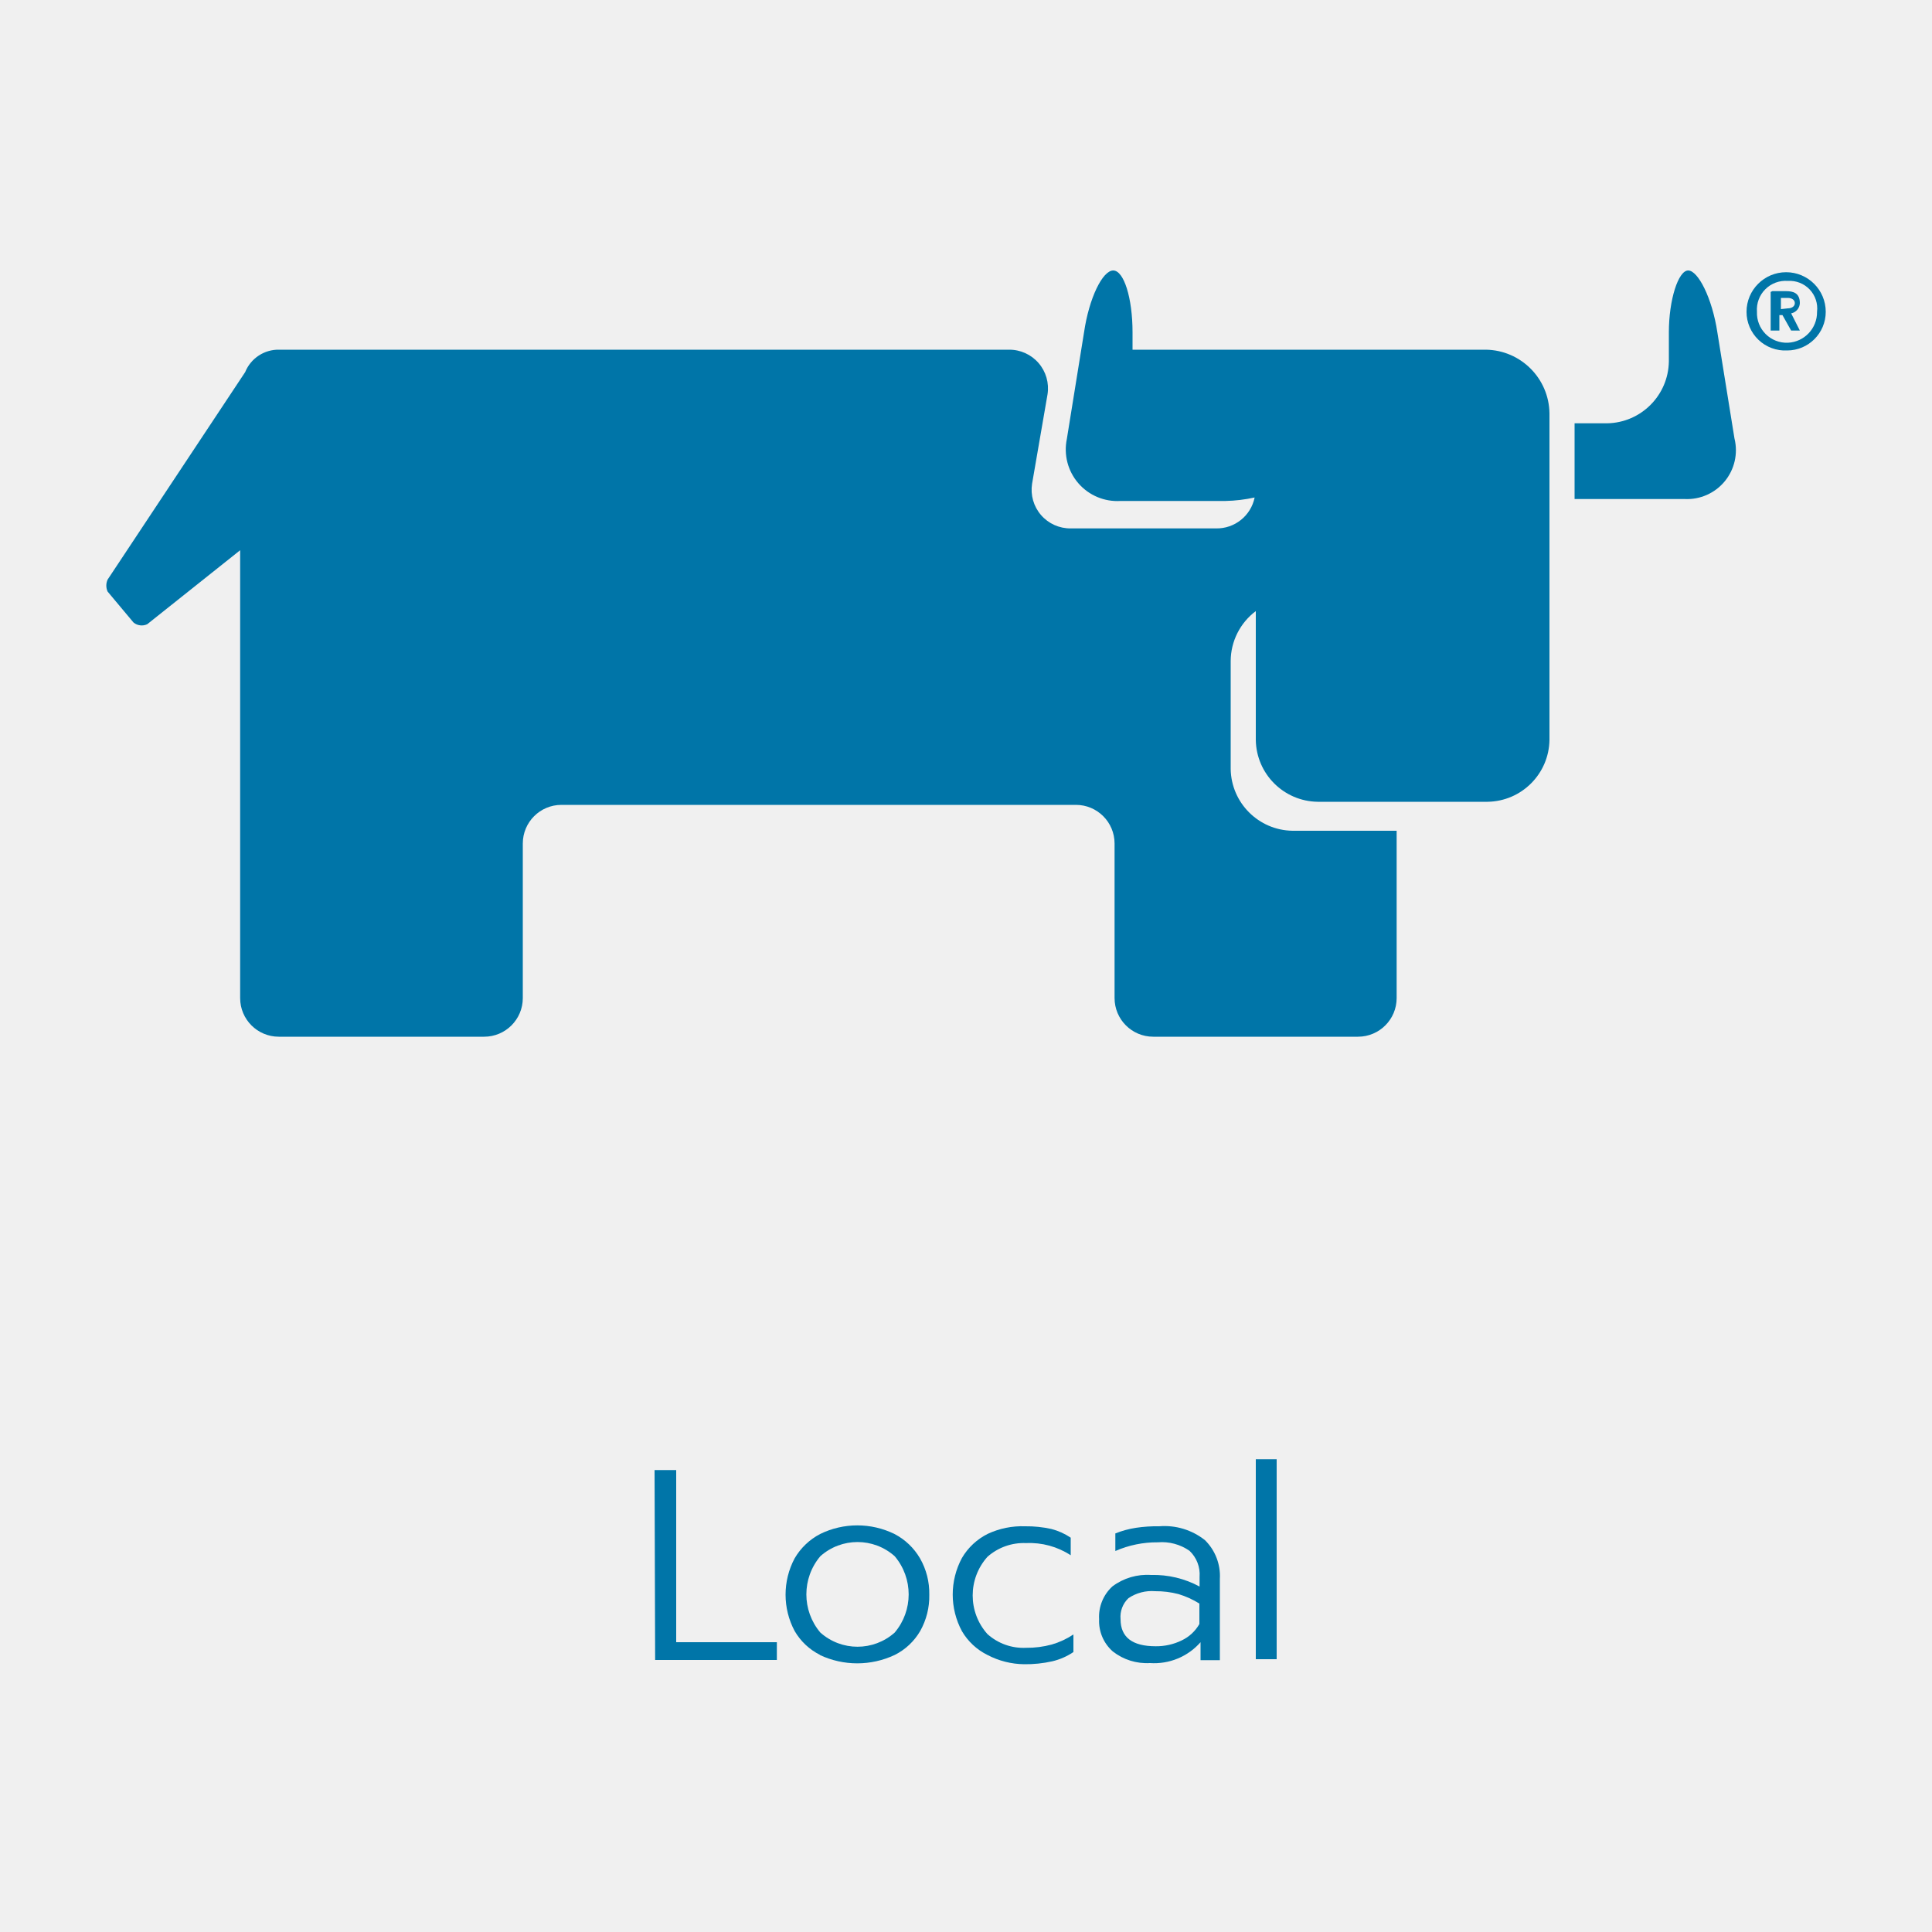
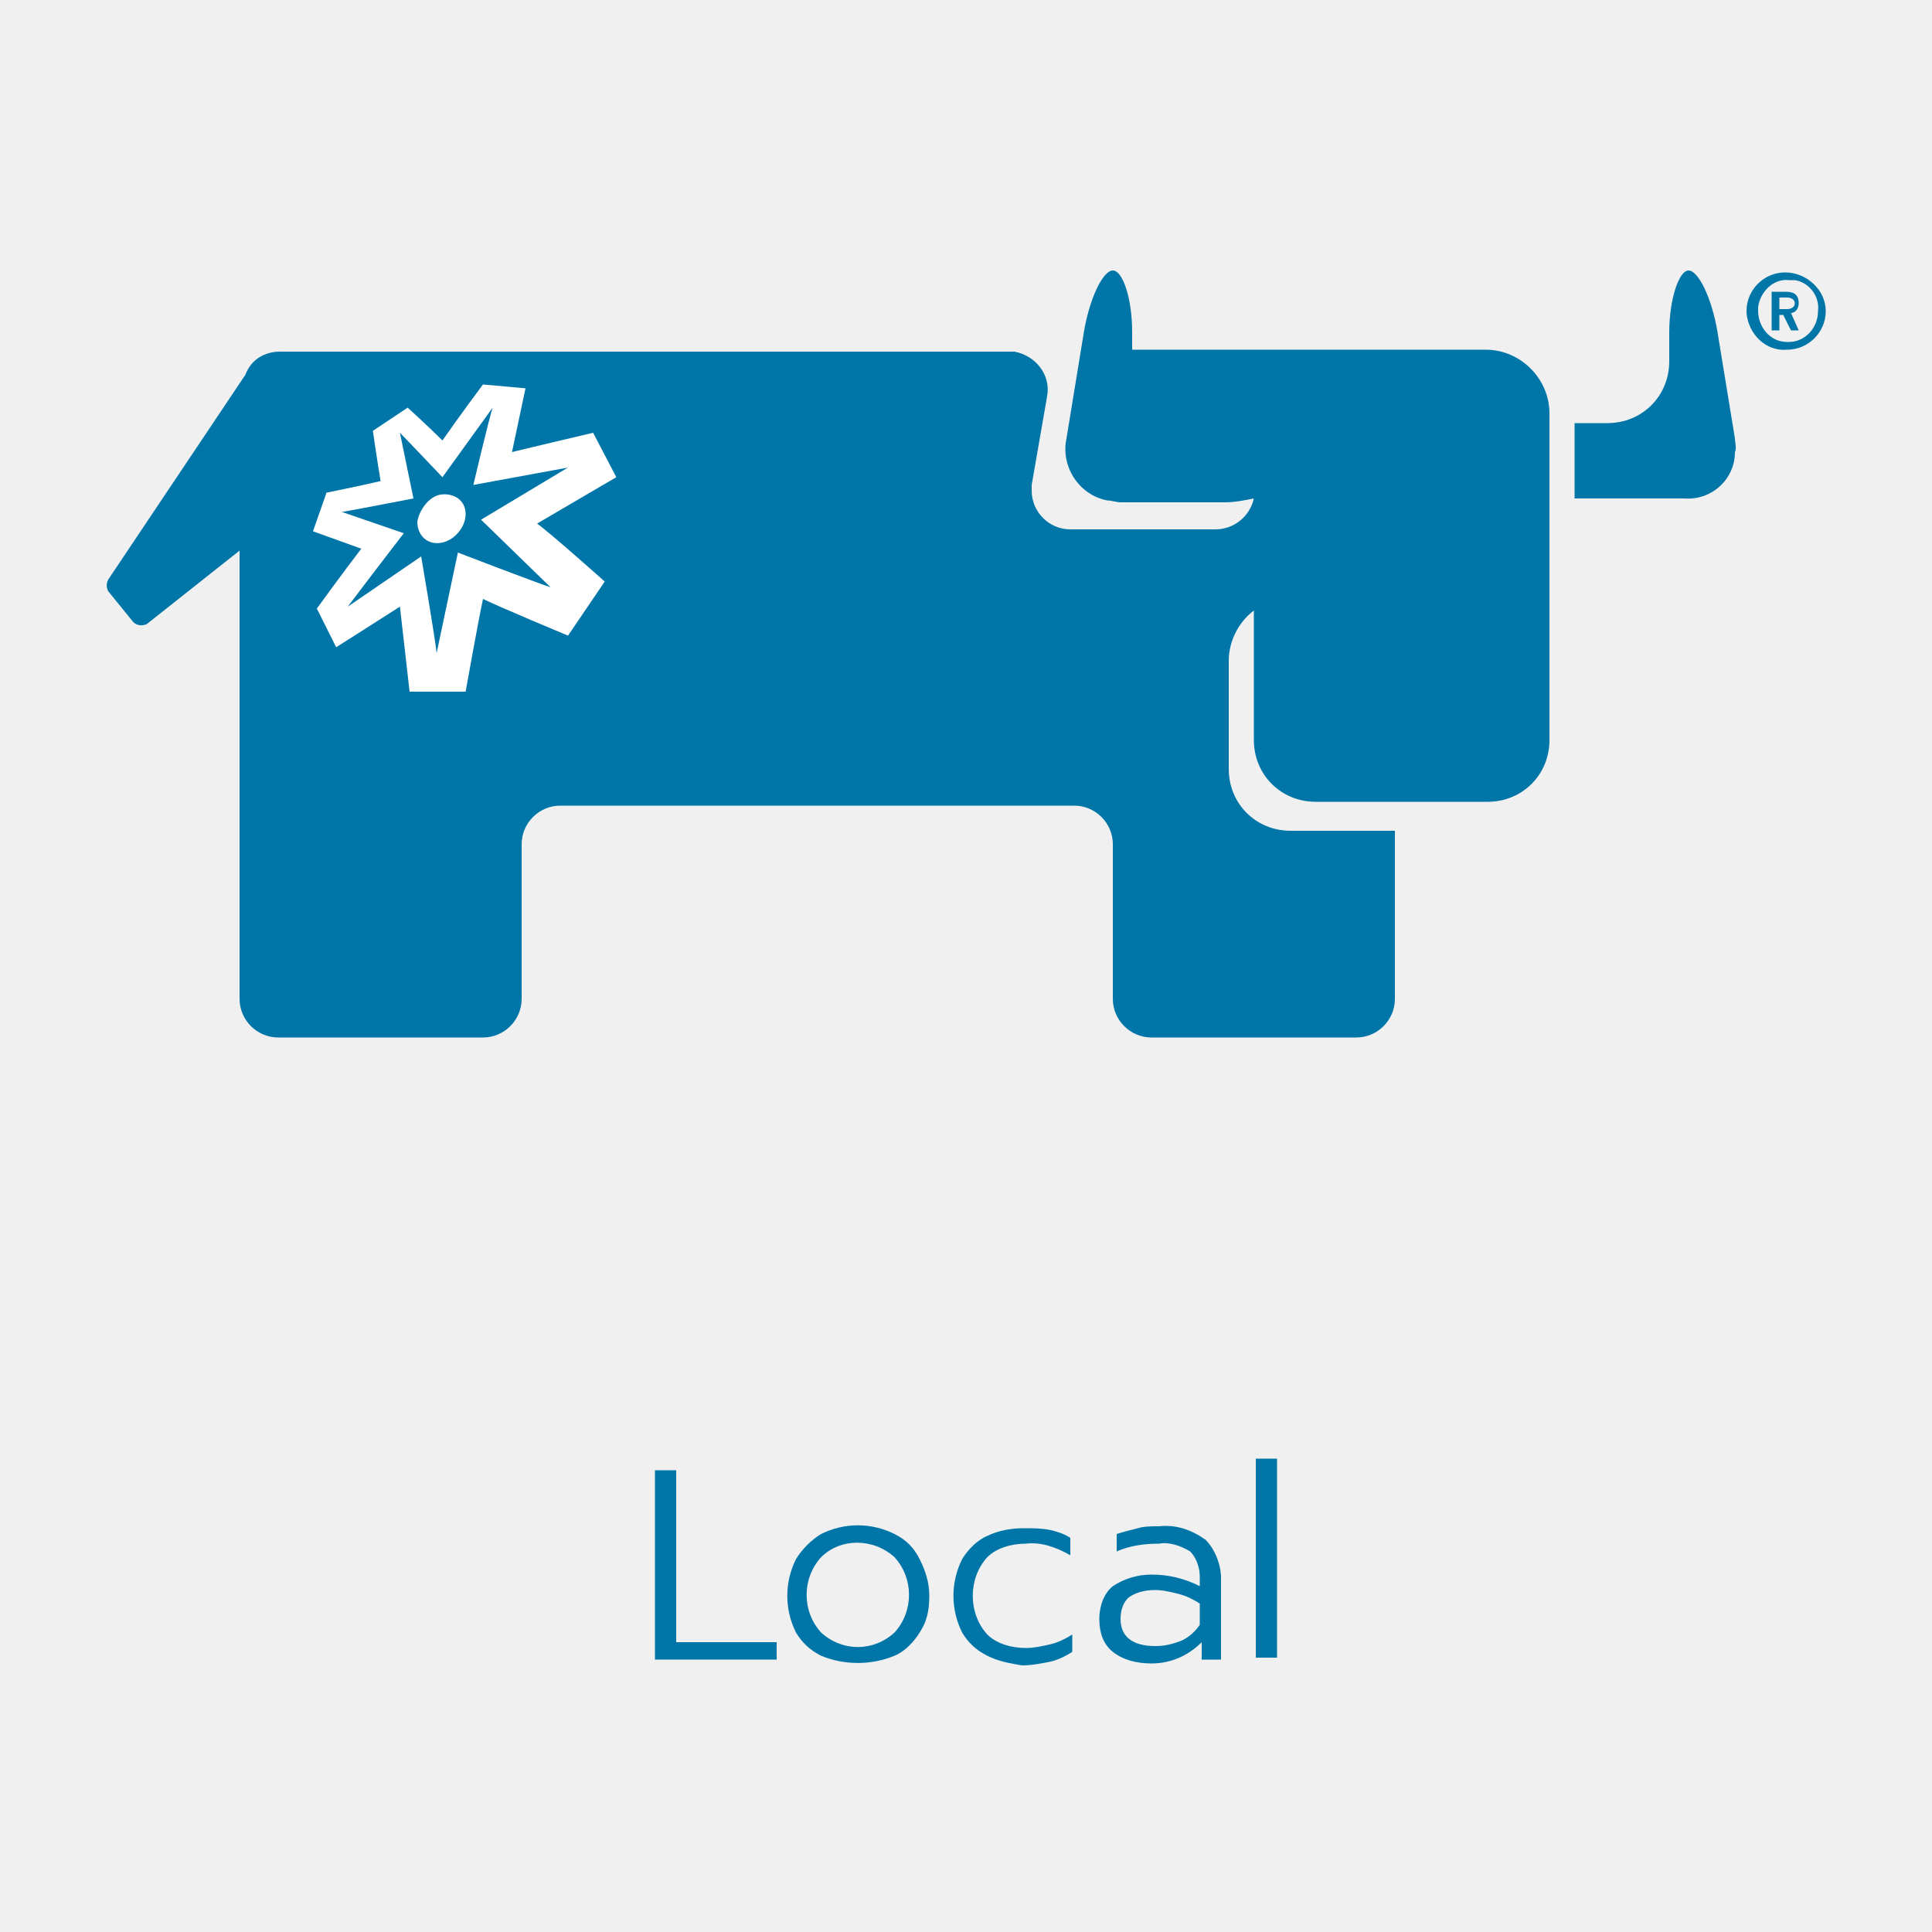
- <svg xmlns="http://www.w3.org/2000/svg" id="Layer_1" data-name="Layer 1" viewBox="0 0 100 100">
-   <defs>
-     <style>.cls-1{fill:#0075a8;}</style>
-   </defs>
-   <path class="cls-1" d="M89.78,22.72l-.89-5.52c-.27-1.78-1-3.2-1.51-3.2s-1,1.51-1,3.2v1.51a3.25,3.25,0,0,1-3.2,3.2H81.5v3.92h5.7a2.53,2.53,0,0,0,2.58-3.12" />
-   <path class="cls-1" d="M76.87,18.1H58.62V17.2c0-1.78-.45-3.2-1-3.2s-1.25,1.42-1.51,3.2l-.89,5.52A2.67,2.67,0,0,0,58,25.93h5.43a7.84,7.84,0,0,0,1.51-.18,2,2,0,0,1-2,1.6H55.42a2,2,0,0,1-2-2.31l.8-4.63a2,2,0,0,0-2-2.31H14.47a1.86,1.86,0,0,0-1.78,1.16L5.57,30a.75.75,0,0,0,0,.62l1.34,1.6a.67.67,0,0,0,.71.09l4.81-3.83V51.66a2,2,0,0,0,2,2H25.06a2,2,0,0,0,2-2v-8a2,2,0,0,1,2-2H55.69a2,2,0,0,1,2,2v8a2,2,0,0,0,2,2H70.29a2,2,0,0,0,2-2V43H66.9a3.25,3.25,0,0,1-3.2-3.2V34.21A3.25,3.25,0,0,1,65,31.63V38.3a3.25,3.25,0,0,0,3.2,3.2H77a3.25,3.25,0,0,0,3.2-3.2V21.39a3.34,3.34,0,0,0-3.29-3.29" />
-   <path class="cls-1" d="M90.4,16.14a2,2,0,0,1,4.1,0,2,2,0,0,1-2,2A2,2,0,0,1,90.4,16.14Zm3.65,0a1.43,1.43,0,0,0-1.51-1.6,1.49,1.49,0,0,0-1.6,1.6,1.54,1.54,0,0,0,1.6,1.6A1.58,1.58,0,0,0,94.05,16.14Zm-2.31-1.07h.71c.36,0,.71.09.71.62a.56.56,0,0,1-.45.53l.45.89h-.45l-.45-.8H92.1v.8h-.45v-2Zm.8.89c.18,0,.36-.09.36-.27s-.18-.27-.36-.27h-.36V16Z" />
-   <path class="cls-1" d="M33.88,76.09H35V85h5.21v.92h-6.3Z" />
-   <path class="cls-1" d="M42.45,85.66a3.15,3.15,0,0,1-1.32-1.24,4,4,0,0,1,0-3.76,3.28,3.28,0,0,1,1.32-1.26,4.37,4.37,0,0,1,3.85,0,3.28,3.28,0,0,1,1.32,1.26,3.64,3.64,0,0,1,.48,1.88,3.67,3.67,0,0,1-.47,1.88,3.16,3.16,0,0,1-1.32,1.24,4.55,4.55,0,0,1-3.88,0Zm3.86-1.16a3.06,3.06,0,0,0,0-3.95,2.89,2.89,0,0,0-3.85,0,3.06,3.06,0,0,0,0,3.95,2.89,2.89,0,0,0,3.85,0Z" />
-   <path class="cls-1" d="M51.11,85.66a3.15,3.15,0,0,1-1.32-1.23,4,4,0,0,1,0-3.79,3.2,3.2,0,0,1,1.34-1.25A4.21,4.21,0,0,1,53.06,79a5.94,5.94,0,0,1,1.36.14,3.24,3.24,0,0,1,1,.45v.91a3.89,3.89,0,0,0-2.31-.63,2.83,2.83,0,0,0-2,.71,3,3,0,0,0,0,4,2.79,2.79,0,0,0,2,.71,4.87,4.87,0,0,0,1.33-.17,4.06,4.06,0,0,0,1.12-.52v.91a3.3,3.3,0,0,1-1.1.48,6.26,6.26,0,0,1-1.45.15A4.19,4.19,0,0,1,51.11,85.66Z" />
-   <path class="cls-1" d="M57.6,85.48a2.09,2.09,0,0,1-.71-1.67,2.13,2.13,0,0,1,.69-1.7,3,3,0,0,1,2-.59,5,5,0,0,1,2.51.6v-.5a1.68,1.68,0,0,0-.52-1.35,2.5,2.5,0,0,0-1.64-.44,5.37,5.37,0,0,0-2.2.45v-.91a4.82,4.82,0,0,1,1.06-.29A7.23,7.23,0,0,1,60,79a3.36,3.36,0,0,1,2.37.72,2.6,2.6,0,0,1,.77,2v4.21h-1V85a3.19,3.19,0,0,1-2.62,1.08A2.85,2.85,0,0,1,57.6,85.48Zm3.56-.57a2.08,2.08,0,0,0,.92-.85V83A4.5,4.5,0,0,0,61,82.51a4.62,4.62,0,0,0-1.21-.15,2.15,2.15,0,0,0-1.38.36A1.33,1.33,0,0,0,58,83.81q0,1.4,1.82,1.4A3,3,0,0,0,61.16,84.91Z" />
-   <path class="cls-1" d="M65,75.53h1.08V85.88H65Z" />
+ <svg xmlns="http://www.w3.org/2000/svg" version="1.1" id="Layer_1" x="0px" y="0px" viewBox="0 0 100 100" style="enable-background:new 0 0 100 100;" xml:space="preserve">
+   <style type="text/css">
+ 	.st0{fill:#0075A8;}
+ 	.st1{fill:#FFFFFF;}
+ </style>
+   <path class="st0" d="M89.8,22.7l-0.9-5.5c-0.3-1.8-1-3.2-1.5-3.2s-1,1.5-1,3.2v1.5c0,1.8-1.4,3.2-3.2,3.2h-1.7v3.9h5.7  c1.4,0.1,2.6-1,2.6-2.4C89.9,23.2,89.8,22.9,89.8,22.7" />
+   <path class="st0" d="M76.9,18.1H58.6v-0.9c0-1.8-0.5-3.2-1-3.2s-1.2,1.4-1.5,3.2l-0.9,5.5c-0.3,1.4,0.6,2.9,2.1,3.2  c0.2,0,0.5,0.1,0.7,0.1h5.4c0.5,0,1-0.1,1.5-0.2c-0.2,0.9-1,1.6-2,1.6h-7.5c-1.1,0-2-0.9-2-2c0-0.1,0-0.2,0-0.3l0.8-4.6  c0.2-1.1-0.6-2.1-1.7-2.3c-0.1,0-0.2,0-0.3,0H14.5c-0.8,0-1.5,0.4-1.8,1.2L5.6,30c-0.1,0.2-0.1,0.4,0,0.6l1.3,1.6  c0.2,0.2,0.5,0.2,0.7,0.1l4.8-3.8v23.2c0,1.1,0.9,2,2,2h10.6c1.1,0,2-0.9,2-2v-8c0-1.1,0.9-2,2-2h26.6c1.1,0,2,0.9,2,2v8  c0,1.1,0.9,2,2,2h10.6c1.1,0,2-0.9,2-2V43h-5.4c-1.8,0-3.2-1.4-3.2-3.2v-5.6c0-1,0.5-2,1.3-2.6v6.7c0,1.8,1.4,3.2,3.2,3.2H77  c1.8,0,3.2-1.4,3.2-3.2V21.4C80.2,19.6,78.7,18.1,76.9,18.1" />
+   <path class="st0" d="M90.4,16.1c0-1.1,0.9-2,2-2c1.1,0,2.1,0.9,2.1,2c0,1.1-0.9,2-2,2c-1.1,0.1-2-0.8-2.1-1.9  C90.4,16.2,90.4,16.2,90.4,16.1z M94.1,16.1c0.1-0.8-0.5-1.5-1.2-1.6c-0.1,0-0.2,0-0.3,0c-0.8-0.1-1.5,0.6-1.6,1.4  c0,0.1,0,0.2,0,0.2c0,0.8,0.6,1.6,1.5,1.6c0,0,0.1,0,0.1,0C93.4,17.7,94.1,17,94.1,16.1z M91.7,15.1h0.7c0.4,0,0.7,0.1,0.7,0.6  c0,0.3-0.2,0.5-0.4,0.5l0.4,0.9h-0.4l-0.4-0.8h-0.2v0.8h-0.4L91.7,15.1L91.7,15.1z M92.5,16c0.2,0,0.4-0.1,0.4-0.3s-0.2-0.3-0.4-0.3  h-0.4V16L92.5,16z" />
+   <path class="st0" d="M33.9,76.1H35V85h5.2v0.9h-6.3L33.9,76.1z" />
+   <path class="st0" d="M42.5,85.7c-0.6-0.3-1-0.7-1.3-1.2c-0.6-1.2-0.6-2.6,0-3.8c0.3-0.5,0.8-1,1.3-1.3c1.2-0.6,2.6-0.6,3.8,0  c0.6,0.3,1,0.7,1.3,1.3c0.3,0.6,0.5,1.2,0.5,1.9c0,0.7-0.1,1.3-0.5,1.9c-0.3,0.5-0.8,1-1.3,1.2C45.1,86.2,43.7,86.2,42.5,85.7  L42.5,85.7z M46.3,84.5c1-1.1,1-2.8,0-3.9c-1.1-1-2.8-1-3.8,0c-1,1.1-1,2.8,0,3.9C43.6,85.5,45.2,85.5,46.3,84.5z" />
+   <path class="st0" d="M51.1,85.7c-0.6-0.3-1-0.7-1.3-1.2c-0.6-1.2-0.6-2.6,0-3.8c0.3-0.5,0.8-1,1.3-1.2c0.6-0.3,1.3-0.4,1.9-0.4  c0.5,0,0.9,0,1.4,0.1c0.4,0.1,0.7,0.2,1,0.4v0.9c-0.7-0.4-1.5-0.7-2.3-0.6c-0.7,0-1.5,0.2-2,0.7c-1,1.1-1,2.9,0,4  c0.5,0.5,1.3,0.7,2,0.7c0.4,0,0.9-0.1,1.3-0.2c0.4-0.1,0.8-0.3,1.1-0.5v0.9c-0.3,0.2-0.7,0.4-1.1,0.5c-0.5,0.1-1,0.2-1.5,0.2  C52.3,86.1,51.7,86,51.1,85.7z" />
+   <path class="st0" d="M57.6,85.5c-0.5-0.4-0.7-1-0.7-1.7c0-0.6,0.2-1.3,0.7-1.7c0.6-0.4,1.3-0.6,2-0.6c0.9,0,1.7,0.2,2.5,0.6v-0.5  c0-0.5-0.2-1-0.5-1.3c-0.5-0.3-1.1-0.5-1.6-0.4c-0.8,0-1.5,0.1-2.2,0.4v-0.9c0.3-0.1,0.7-0.2,1.1-0.3C59.2,79,59.6,79,60,79  c0.9-0.1,1.7,0.2,2.4,0.7c0.5,0.5,0.8,1.3,0.8,2v4.2h-1V85c-0.7,0.7-1.6,1.1-2.6,1.1C58.8,86.1,58.1,85.9,57.6,85.5z M61.2,84.9  c0.4-0.2,0.7-0.5,0.9-0.8V83c-0.3-0.2-0.7-0.4-1.1-0.5c-0.4-0.1-0.8-0.2-1.2-0.2c-0.5,0-1,0.1-1.4,0.4C58.1,83,58,83.4,58,83.8  c0,0.9,0.6,1.4,1.8,1.4C60.3,85.2,60.7,85.1,61.2,84.9z" />
+   <path class="st0" d="M65,75.5h1.1v10.3H65V75.5z" />
+   <g>
+     <path class="st1" d="M30.7,22.4c0,0-3.4,0.8-4.2,1c0.3-1.4,0.7-3.3,0.7-3.3L25,19.9c0,0-1.2,1.6-2.1,2.9c-0.8-0.8-1.8-1.7-1.8-1.7   l-1.8,1.2c0,0,0.2,1.4,0.4,2.6c-1.3,0.3-2.8,0.6-2.8,0.6l-0.7,2c0,0,1.4,0.5,2.5,0.9c-1,1.3-2.3,3.1-2.3,3.1l1,2   c0,0,1.9-1.2,3.3-2.1c0.1,0.9,0.5,4.4,0.5,4.4l2.9,0c0,0,0.7-3.9,0.9-4.8c0.8,0.4,4.4,1.9,4.4,1.9l1.9-2.8c0,0-2.8-2.5-3.5-3   c1.7-1,4.1-2.4,4.1-2.4L30.7,22.4z M29.4,24.2l-4.5,2.7l3.6,3.5c-0.9-0.3-4.8-1.8-4.8-1.8l-1.1,5.2c-0.1-0.9-0.8-5-0.8-5L18,31.4   c0.9-1.2,2.9-3.8,2.9-3.8l-3.2-1.1c0.6-0.1,3.7-0.7,3.7-0.7l-0.7-3.4c0.3,0.3,2.2,2.3,2.2,2.3l2.6-3.6c-0.2,0.6-1,4-1,4L29.4,24.2z   " />
+     <path class="st1" d="M21.6,27c0,0.7,0.5,1.2,1.2,1.1c0.7-0.1,1.3-0.8,1.3-1.5c0-0.7-0.6-1.1-1.3-1C22.2,25.7,21.7,26.4,21.6,27" />
+   </g>
</svg>
